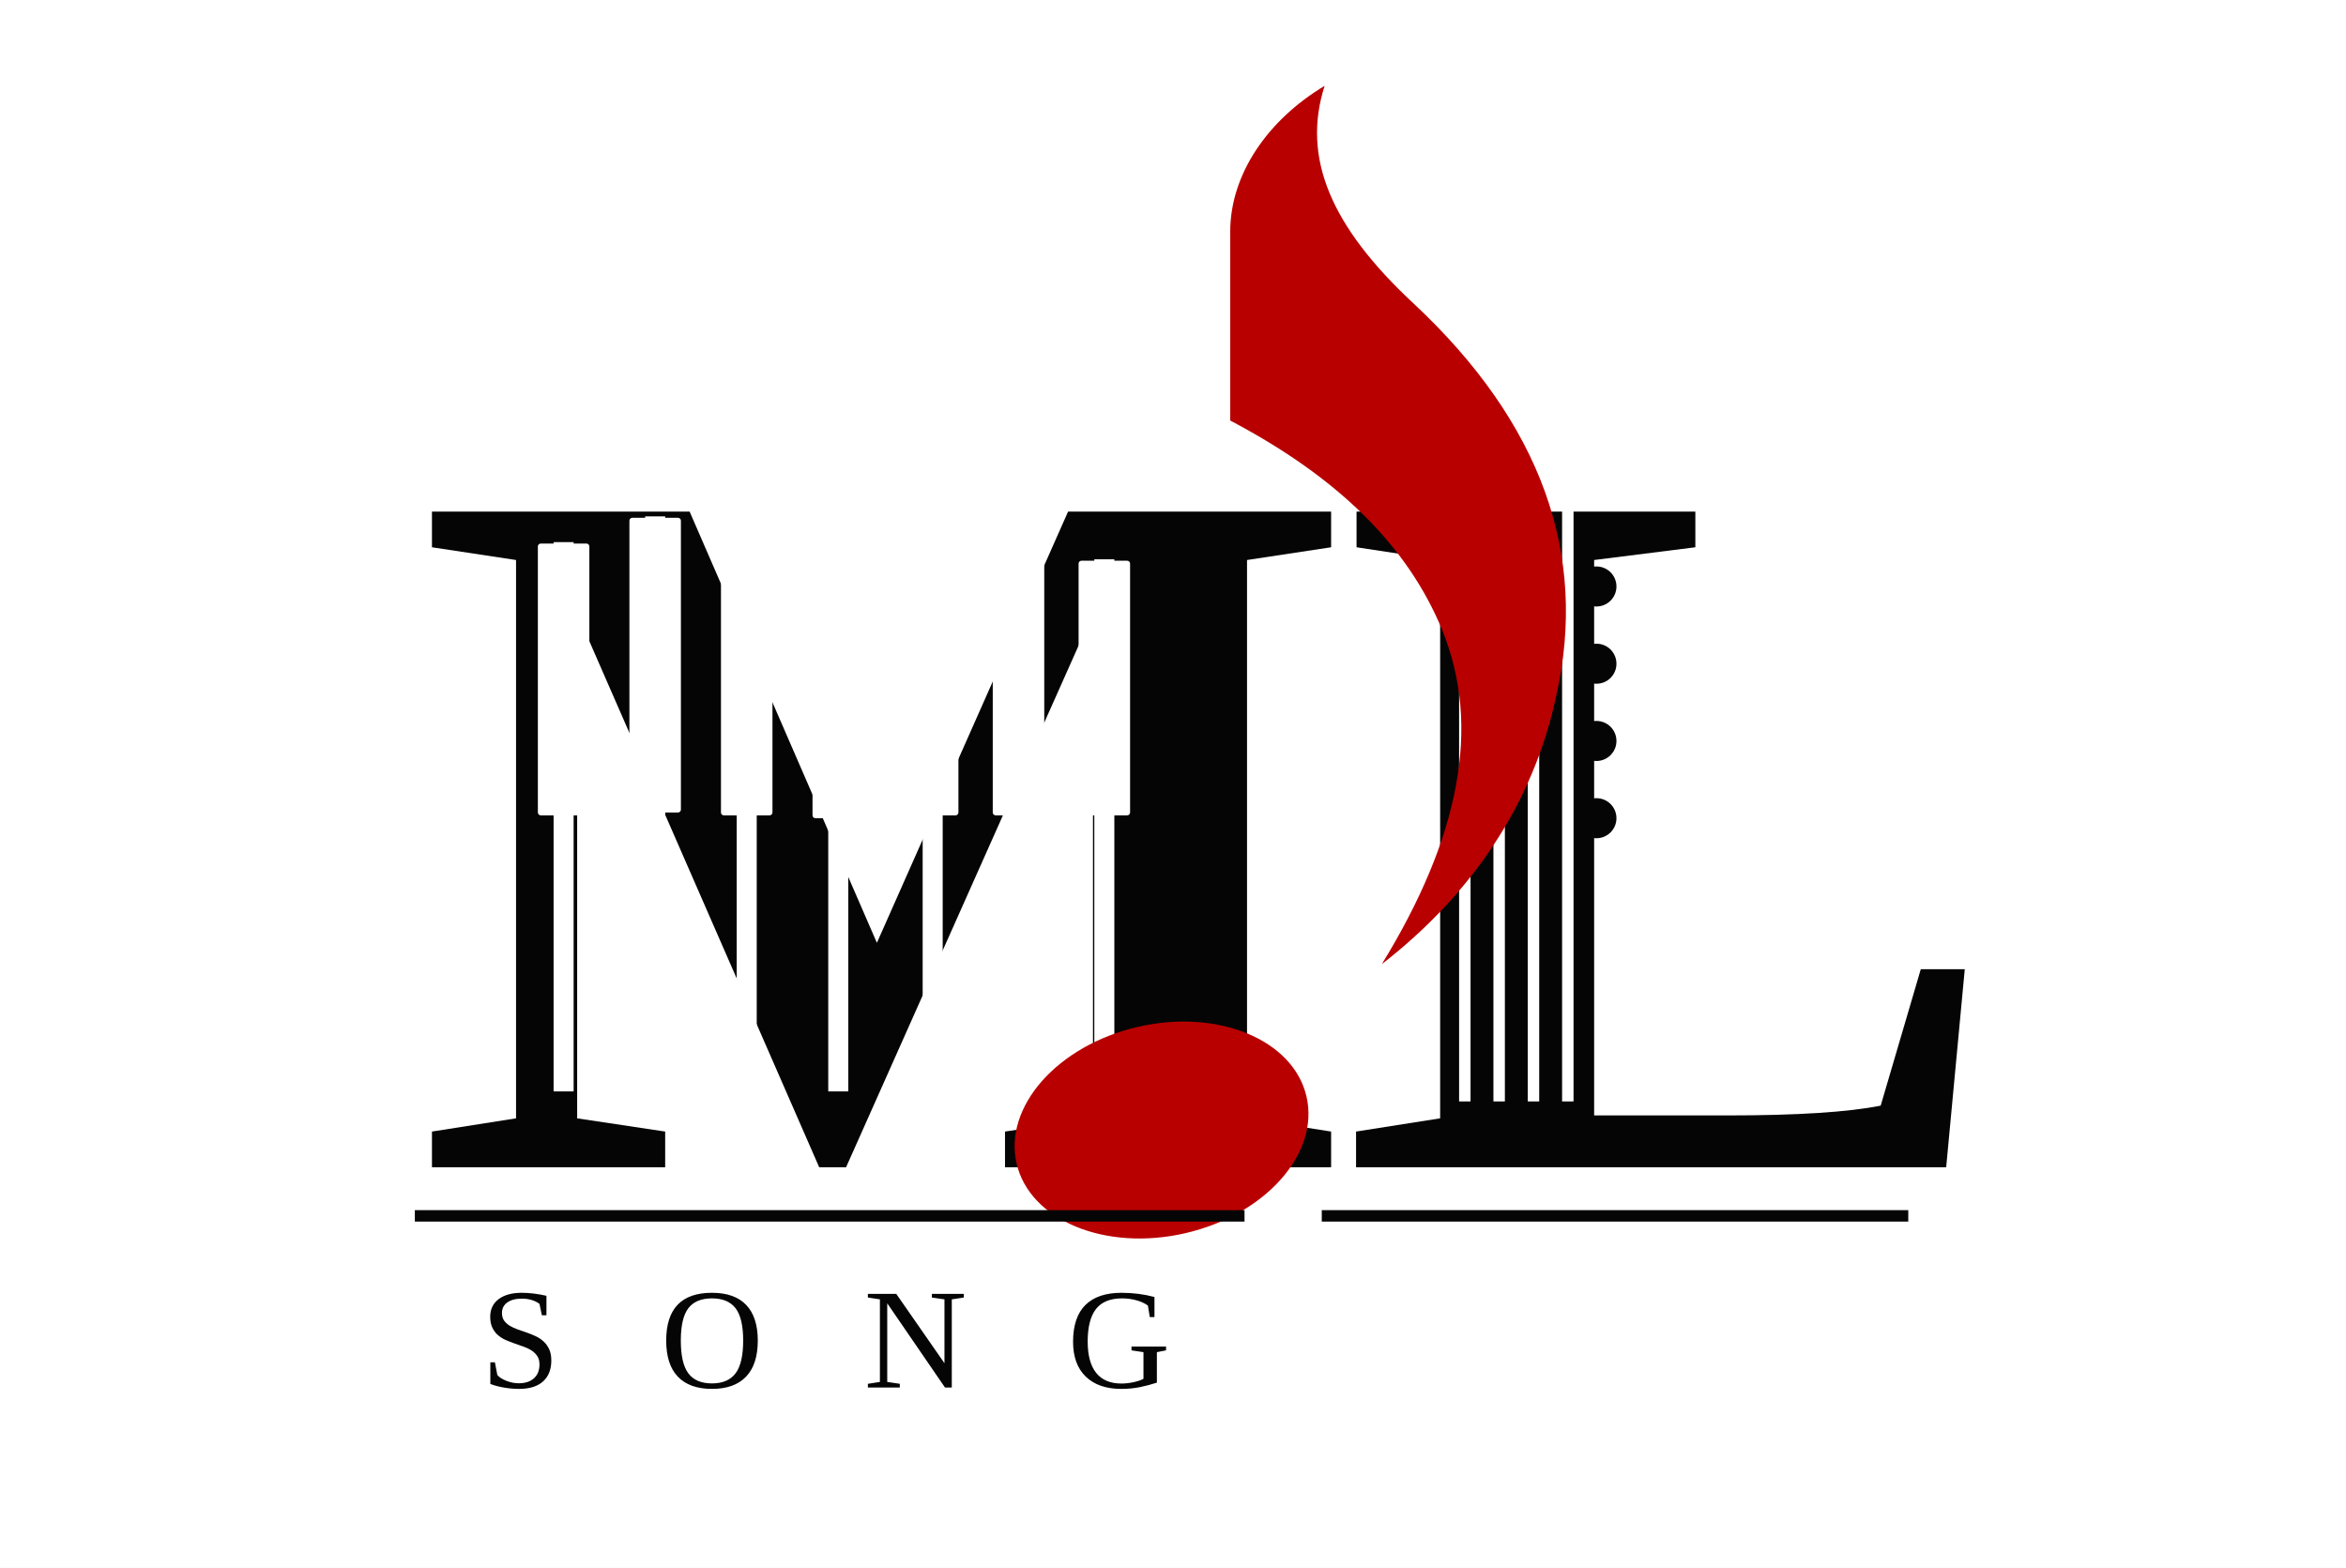
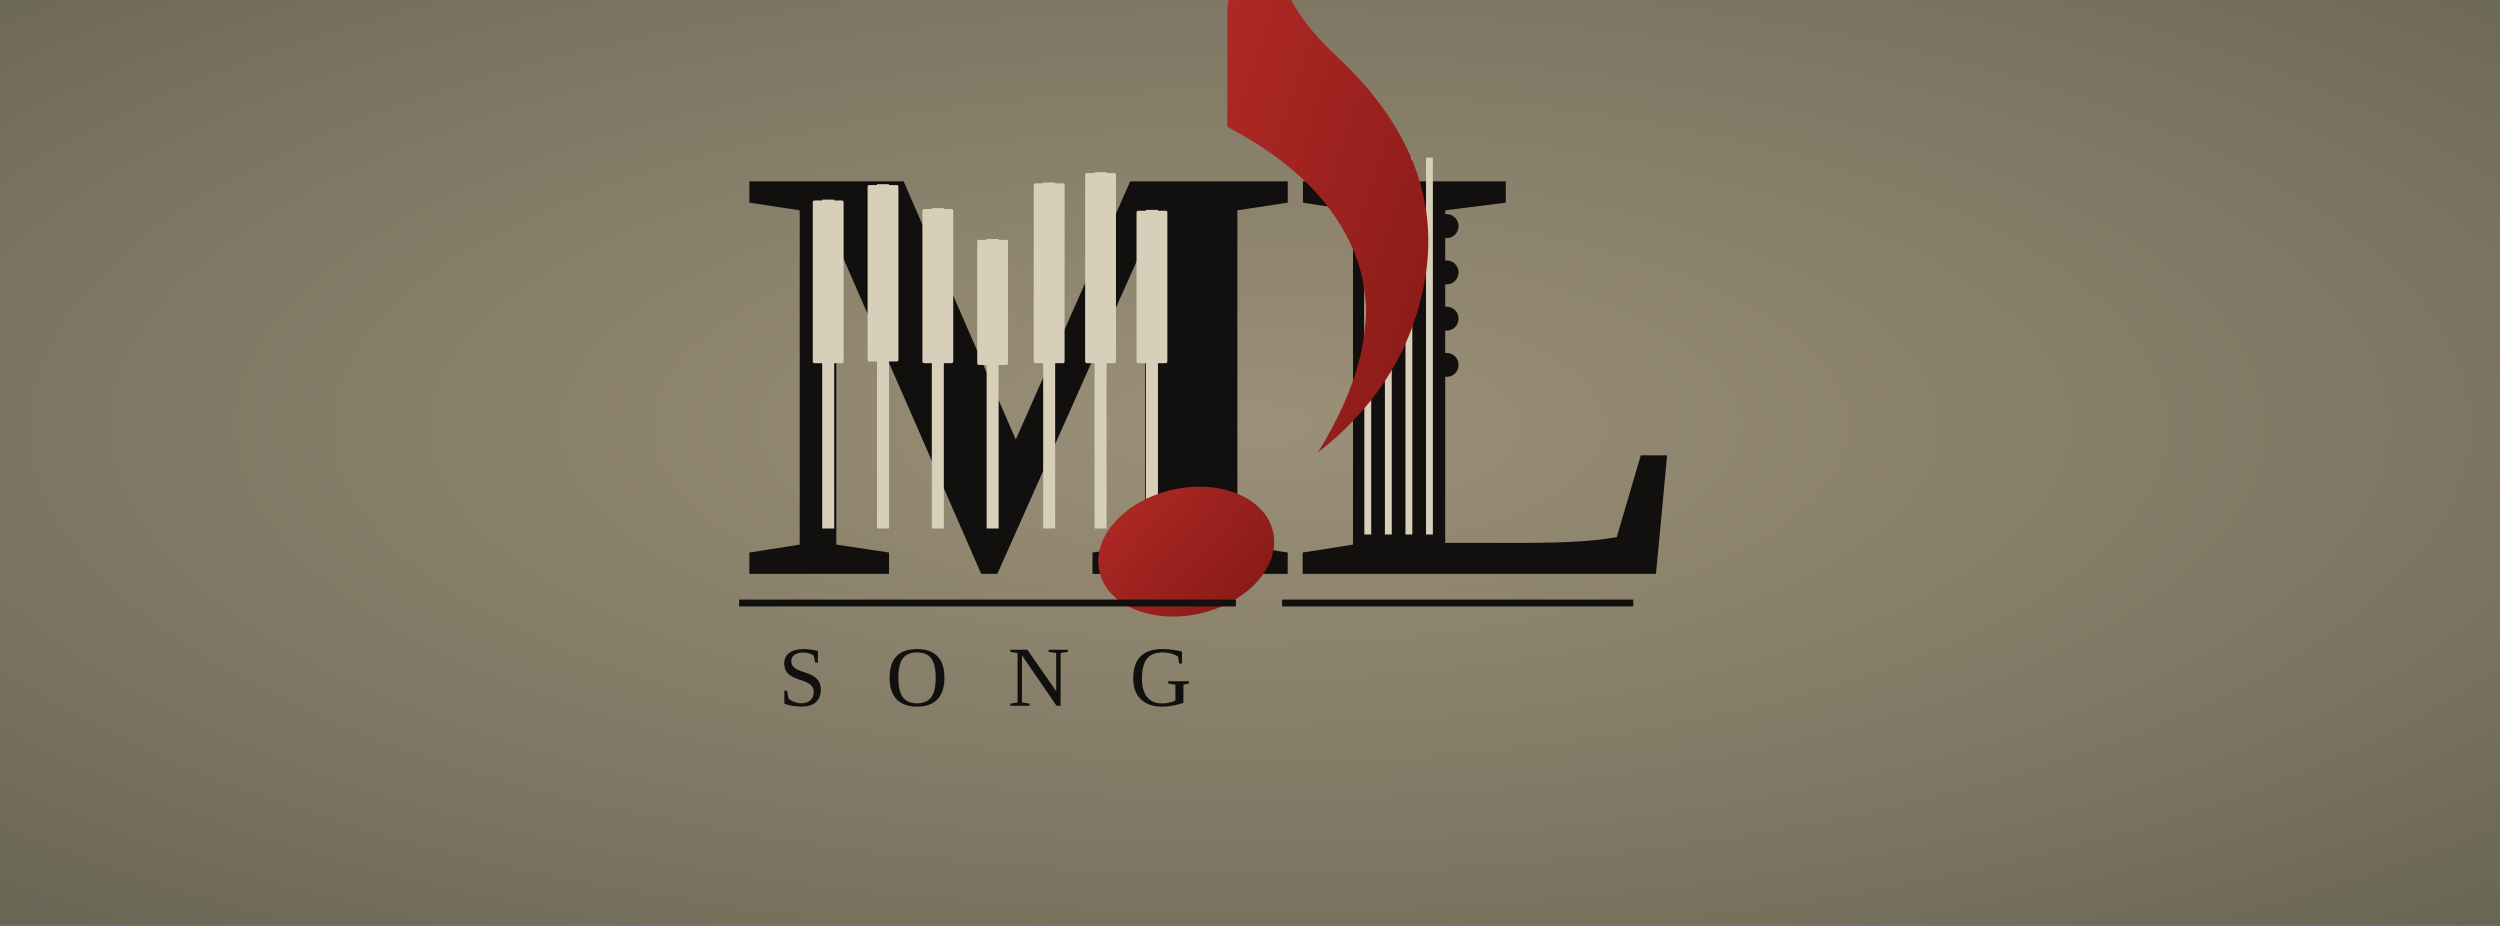
- <svg xmlns="http://www.w3.org/2000/svg" viewBox="0 0 820 548" role="img" aria-labelledby="title desc">
-   <rect width="820" height="548" fill="#fff" />
-   <g fill="#050505" font-family="Georgia, 'Times New Roman', serif" font-weight="700">
-     <text x="145" y="408" font-size="350">M</text>
-     <text x="468" y="408" font-size="350">L</text>
+ <svg xmlns="http://www.w3.org/2000/svg" viewBox="0 0 1080 400" role="img" aria-labelledby="title desc">
+   <defs>
+     <radialGradient id="bronze" cx="50%" cy="46%" r="74%">
+       <stop offset="0%" stop-color="#9b9078" />
+       <stop offset="58%" stop-color="#817965" />
+       <stop offset="100%" stop-color="#696554" />
+     </radialGradient>
+     <linearGradient id="note" x1="0" y1="0" x2="1" y2="1">
+       <stop offset="0%" stop-color="#b12a26" />
+       <stop offset="100%" stop-color="#841816" />
+     </linearGradient>
+   </defs>
+   <rect width="1080" height="400" fill="url(#bronze)" />
+   <g transform="translate(212,-54) scale(.74)">
+     <g fill="#11100e" font-family="Georgia, 'Times New Roman', serif" font-weight="700">
+       <text x="145" y="408" font-size="350">M</text>
+       <text x="468" y="408" font-size="350">L</text>
+     </g>
+     <g stroke="#d8cfba" stroke-width="7" stroke-linecap="square">
+       <path d="M197 193v185M229 184v194M261 198v180M293 216v162M326 183v195M356 177v201M386 199v179" />
+     </g>
+     <g fill="#d8cfba">
+       <rect x="188" y="190" width="18" height="95" rx="1" />
+       <rect x="220" y="181" width="18" height="103" rx="1" />
+       <rect x="252" y="195" width="18" height="90" rx="1" />
+       <rect x="284" y="213" width="18" height="73" rx="1" />
+       <rect x="317" y="180" width="18" height="105" rx="1" />
+       <rect x="347" y="174" width="18" height="111" rx="1" />
+       <rect x="377" y="196" width="18" height="89" rx="1" />
+     </g>
+     <g stroke="#d8cfba" stroke-width="4">
+       <path d="M512 165v220M524 165v220M536 165v220M548 165v220" />
+     </g>
+     <g fill="#11100e">
+       <circle cx="558" cy="205" r="7" />
+       <circle cx="558" cy="232" r="7" />
+       <circle cx="558" cy="259" r="7" />
+       <circle cx="558" cy="286" r="7" />
+     </g>
+     <g fill="url(#note)">
+       <ellipse cx="406" cy="395" rx="52" ry="37" transform="rotate(-13 406 395)" />
+       <path d="M430 395V81c0-20 13-39 33-51-8 25 2 49 31 76 45 42 61 88 50 137-8 38-30 70-61 94 27-44 35-83 21-117-12-29-36-53-74-73v248z" />
+     </g>
+     <path d="M145 425h290M462 425h205" stroke="#11100e" stroke-width="4" />
+     <text x="168" y="485" fill="#11100e" font-family="Georgia, 'Times New Roman', serif" font-size="50" letter-spacing="35">SONG</text>
  </g>
-   <g stroke="#fff" stroke-width="7" stroke-linecap="square">
-     <path d="M197 193v185M229 184v194M261 198v180M293 216v162M326 183v195M356 177v201M386 199v179" />
-   </g>
-   <g fill="#fff">
-     <rect x="188" y="190" width="18" height="95" rx="1" />
-     <rect x="220" y="181" width="18" height="103" rx="1" />
-     <rect x="252" y="195" width="18" height="90" rx="1" />
-     <rect x="284" y="213" width="18" height="73" rx="1" />
-     <rect x="317" y="180" width="18" height="105" rx="1" />
-     <rect x="347" y="174" width="18" height="111" rx="1" />
-     <rect x="377" y="196" width="18" height="89" rx="1" />
-   </g>
-   <g stroke="#fff" stroke-width="4">
-     <path d="M512 165v220M524 165v220M536 165v220M548 165v220" />
-   </g>
-   <g fill="#050505">
-     <circle cx="558" cy="205" r="7" />
-     <circle cx="558" cy="232" r="7" />
-     <circle cx="558" cy="259" r="7" />
-     <circle cx="558" cy="286" r="7" />
-   </g>
-   <g fill="#b90000">
-     <ellipse cx="406" cy="395" rx="52" ry="37" transform="rotate(-13 406 395)" />
-     <path d="M430 395V81c0-20 13-39 33-51-8 25 2 49 31 76 45 42 61 88 50 137-8 38-30 70-61 94 27-44 35-83 21-117-12-29-36-53-74-73v248z" />
-   </g>
-   <path d="M145 425h290M462 425h205" stroke="#050505" stroke-width="4" />
-   <text x="168" y="485" fill="#050505" font-family="Georgia, 'Times New Roman', serif" font-size="50" letter-spacing="35">SONG</text>
</svg>
